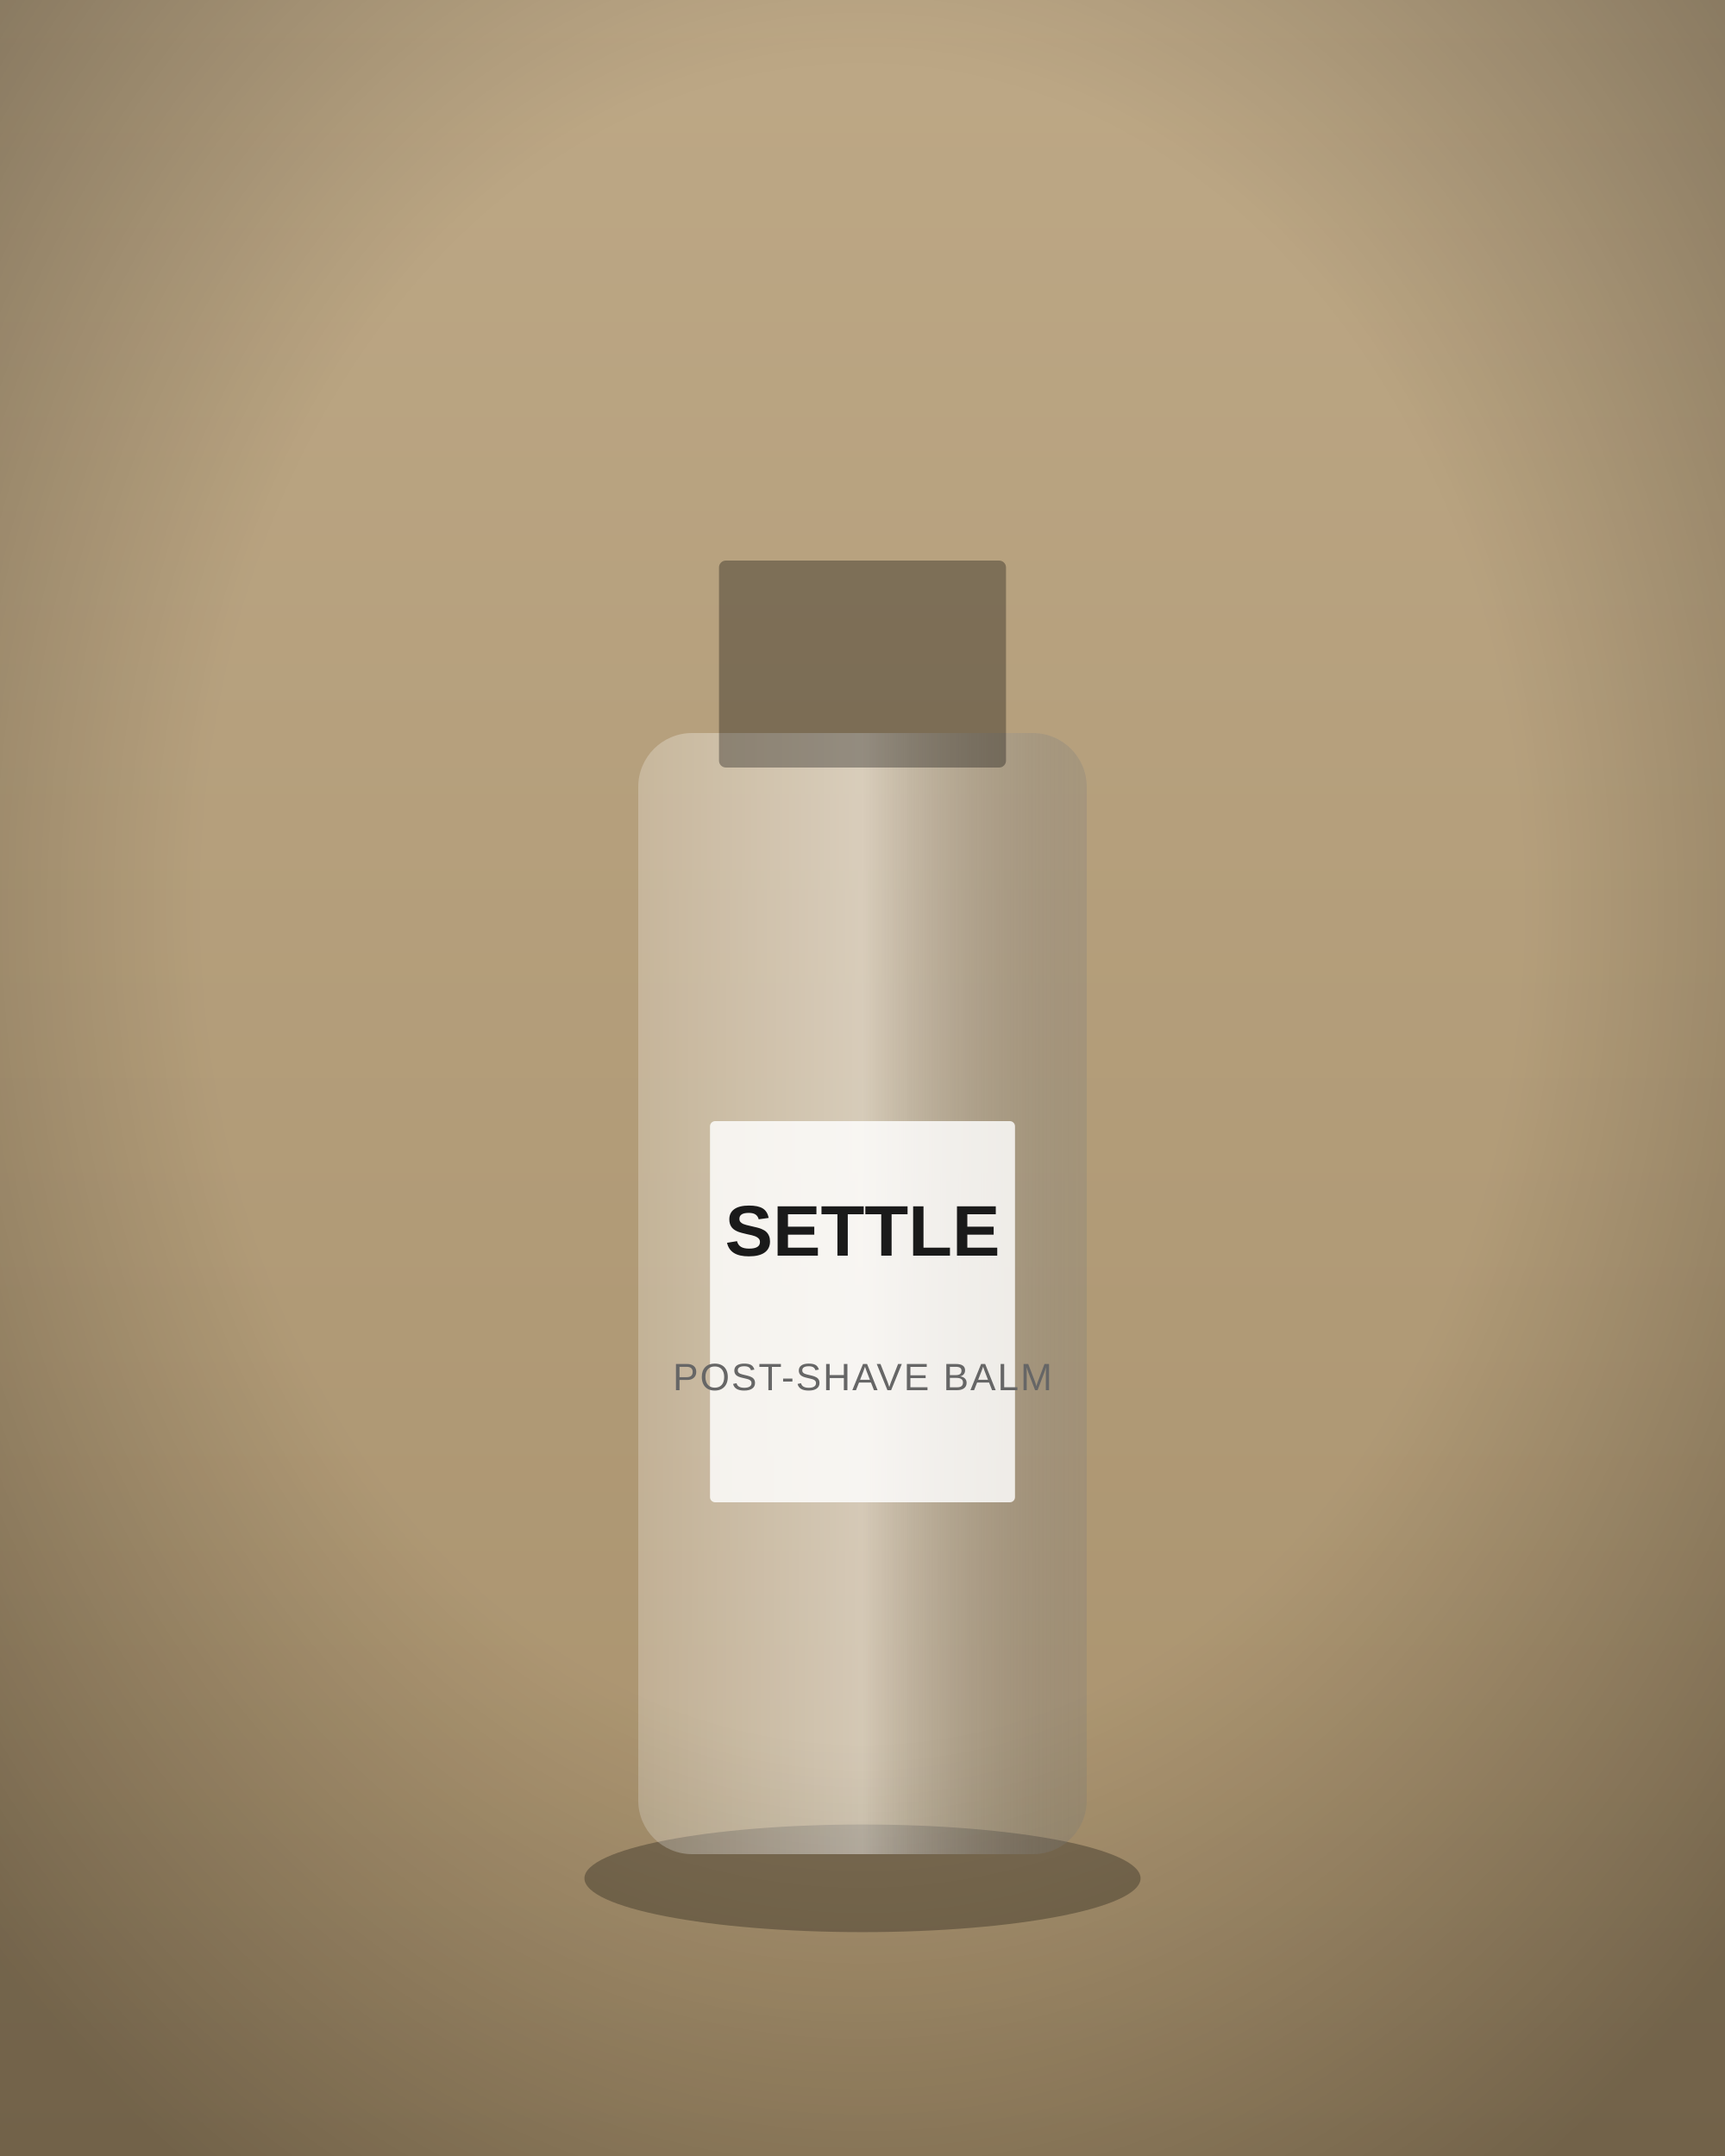
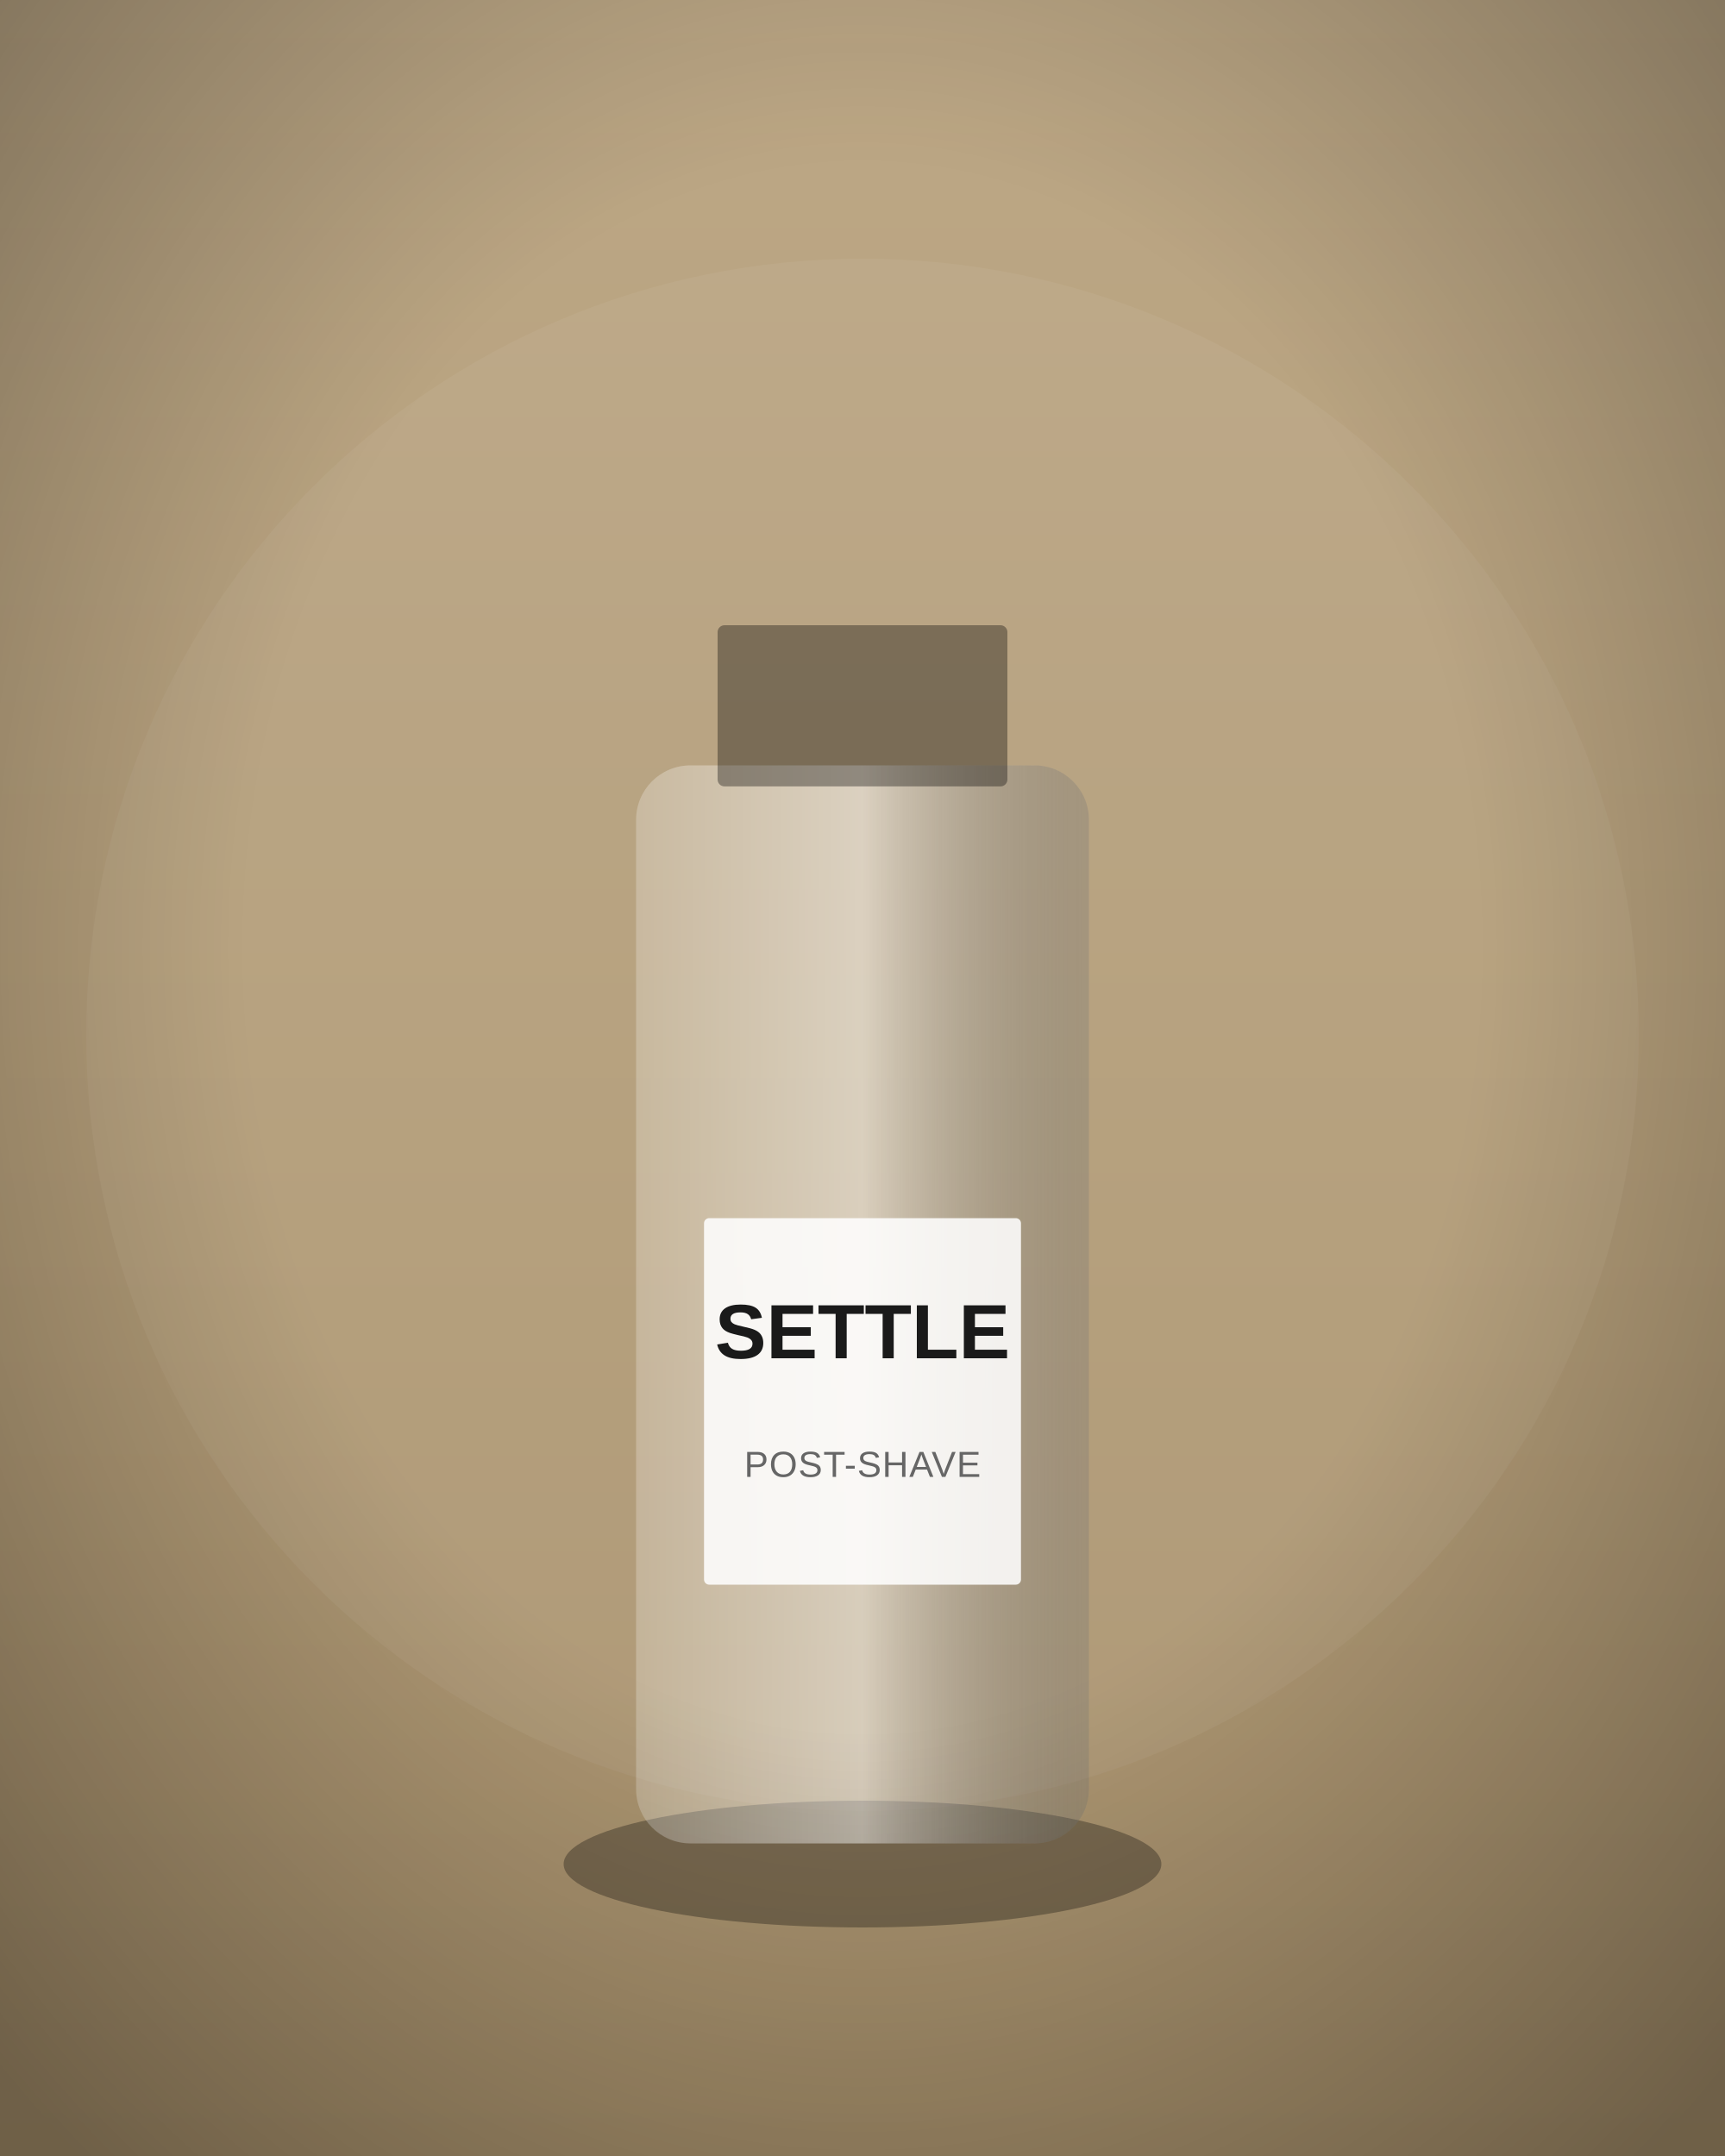
<svg xmlns="http://www.w3.org/2000/svg" viewBox="0 0 1000 1250" width="1000" height="1250">
  <defs>
    <linearGradient id="bg" x1="0" y1="0" x2="0" y2="1">
      <stop offset="0" stop-color="#bda886" />
      <stop offset="1" stop-color="#a8916c" />
    </linearGradient>
+     <radialGradient id="vig" cx="0.5" cy="0.44" r="0.72">
+       <stop offset="0.5" stop-color="rgba(0,0,0,0)" />
+       <stop offset="1" stop-color="rgba(0,0,0,0.34)" />
+     </radialGradient>
    <linearGradient id="glass" x1="0" y1="0" x2="1" y2="0">
      <stop offset="0" stop-color="rgba(255,255,255,0.10)" />
-       <stop offset="0.5" stop-color="rgba(255,255,255,0.38)" />
-       <stop offset="1" stop-color="rgba(0,0,0,0.14)" />
+       <stop offset="0.5" stop-color="rgba(255,255,255,0.40)" />
+       <stop offset="1" stop-color="rgba(0,0,0,0.16)" />
    </linearGradient>
-     <radialGradient id="vig" cx="0.5" cy="0.42" r="0.7">
-       <stop offset="0.55" stop-color="rgba(0,0,0,0)" />
-       <stop offset="1" stop-color="rgba(0,0,0,0.32)" />
-     </radialGradient>
  </defs>
  <rect width="1000" height="1250" fill="url(#bg)" />
-   <ellipse cx="500" cy="1089" rx="161.2" ry="31.2" fill="rgba(0,0,0,0.28)" />
-   <rect x="370" y="425" width="260" height="650" rx="31.2" fill="rgba(255,255,255,0.16)" />
-   <rect x="370" y="425" width="260" height="650" rx="31.2" fill="url(#glass)" />
-   <rect x="416.8" y="325" width="166.4" height="120" rx="4" fill="rgba(0,0,0,0.32)" />
-   <rect x="411.6" y="650" width="176.8" height="221" rx="3" fill="rgba(255,255,255,0.82)" />
-   <text x="500" y="728" font-family="Archivo, Arial, sans-serif" font-size="41.6" font-weight="700" fill="#1a1a1a" text-anchor="middle">SETTLE</text>
-   <text x="500" y="806" font-family="Archivo, Arial, sans-serif" font-size="22.1" fill="#666" text-anchor="middle" letter-spacing="1">POST-SHAVE BALM</text>
+   <circle cx="500" cy="600" r="450" fill="rgba(255,255,255,0.05)" />
+   <ellipse cx="500" cy="1080.75" rx="173.25" ry="36.75" fill="rgba(0,0,0,0.3)" />
+   <rect x="368.75" y="443.75" width="262.5" height="625" rx="31.5" fill="rgba(255,255,255,0.16)" />
+   <rect x="368.75" y="443.75" width="262.5" height="625" rx="31.5" fill="url(#glass)" />
+   <rect x="416" y="362.5" width="168" height="93.437" rx="4" fill="rgba(0,0,0,0.34)" />
+   <rect x="408.125" y="706.25" width="183.75" height="212.5" rx="3" fill="rgba(255,255,255,0.86)" />
+   <text x="500" y="787.5" font-family="Archivo, Arial, sans-serif" font-size="44.625" font-weight="700" fill="#1a1a1a" text-anchor="middle">SETTLE</text>
+   <text x="500" y="856.25" font-family="Archivo, Arial, sans-serif" font-size="21" fill="#666" text-anchor="middle" letter-spacing="0.5">POST-SHAVE</text>
  <rect width="1000" height="1250" fill="url(#vig)" />
</svg>
